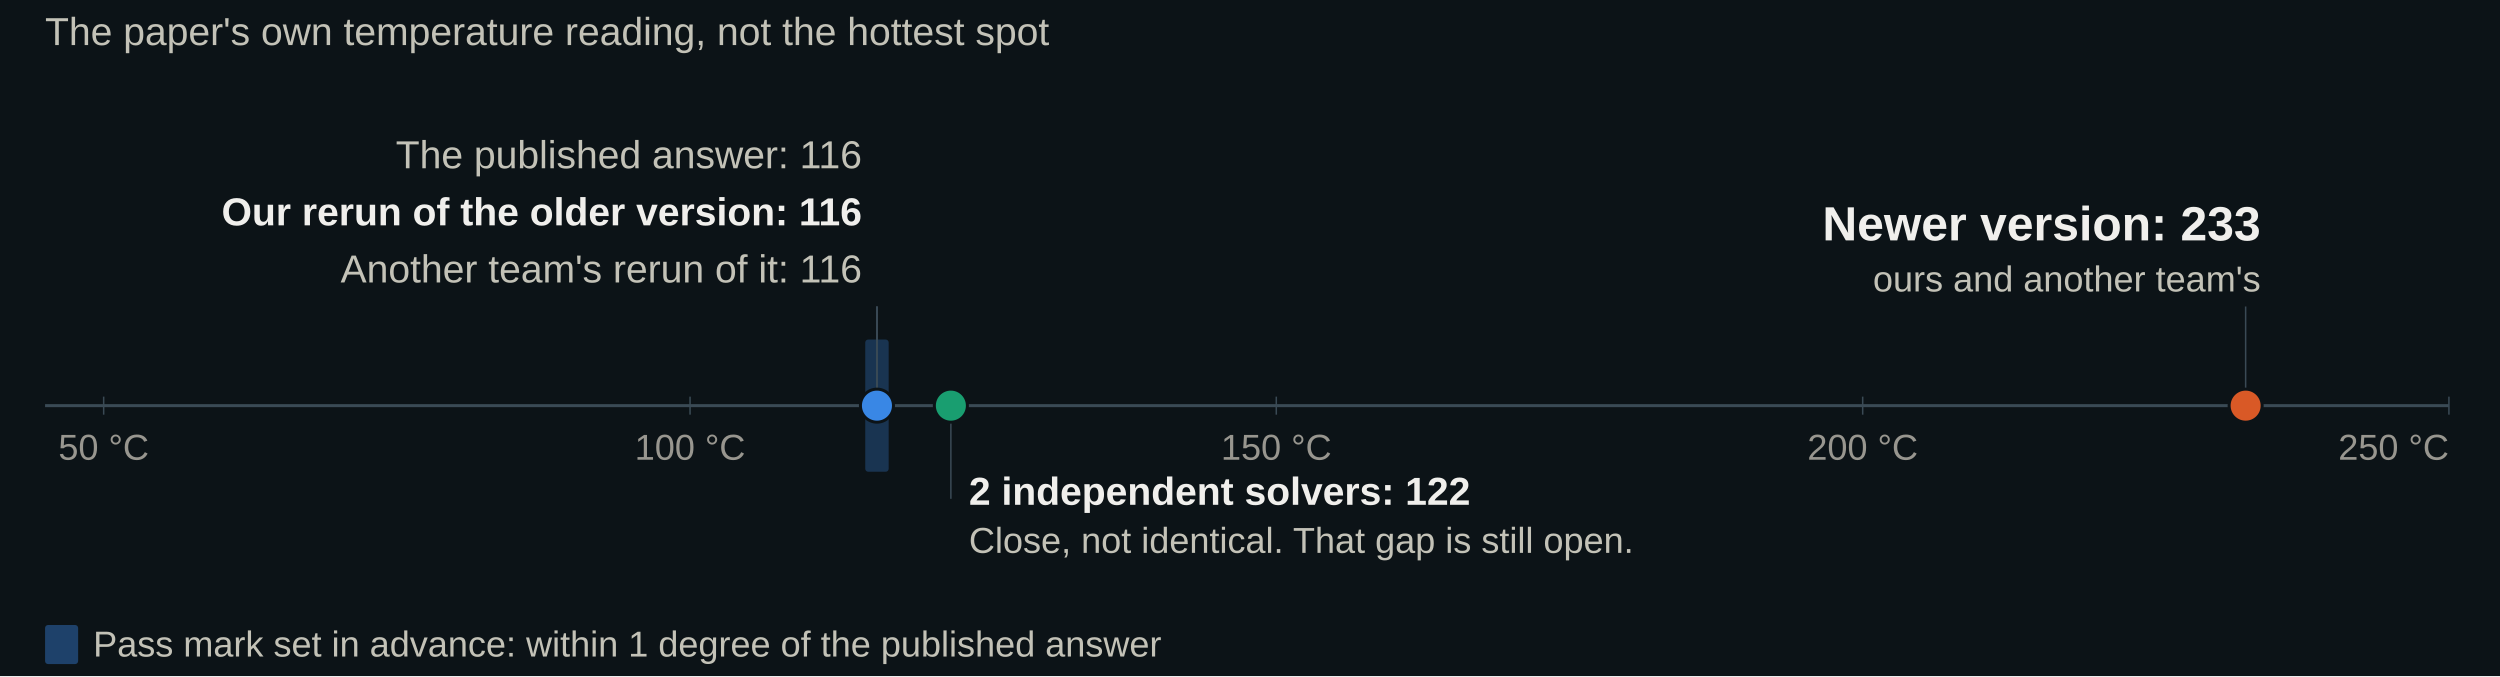
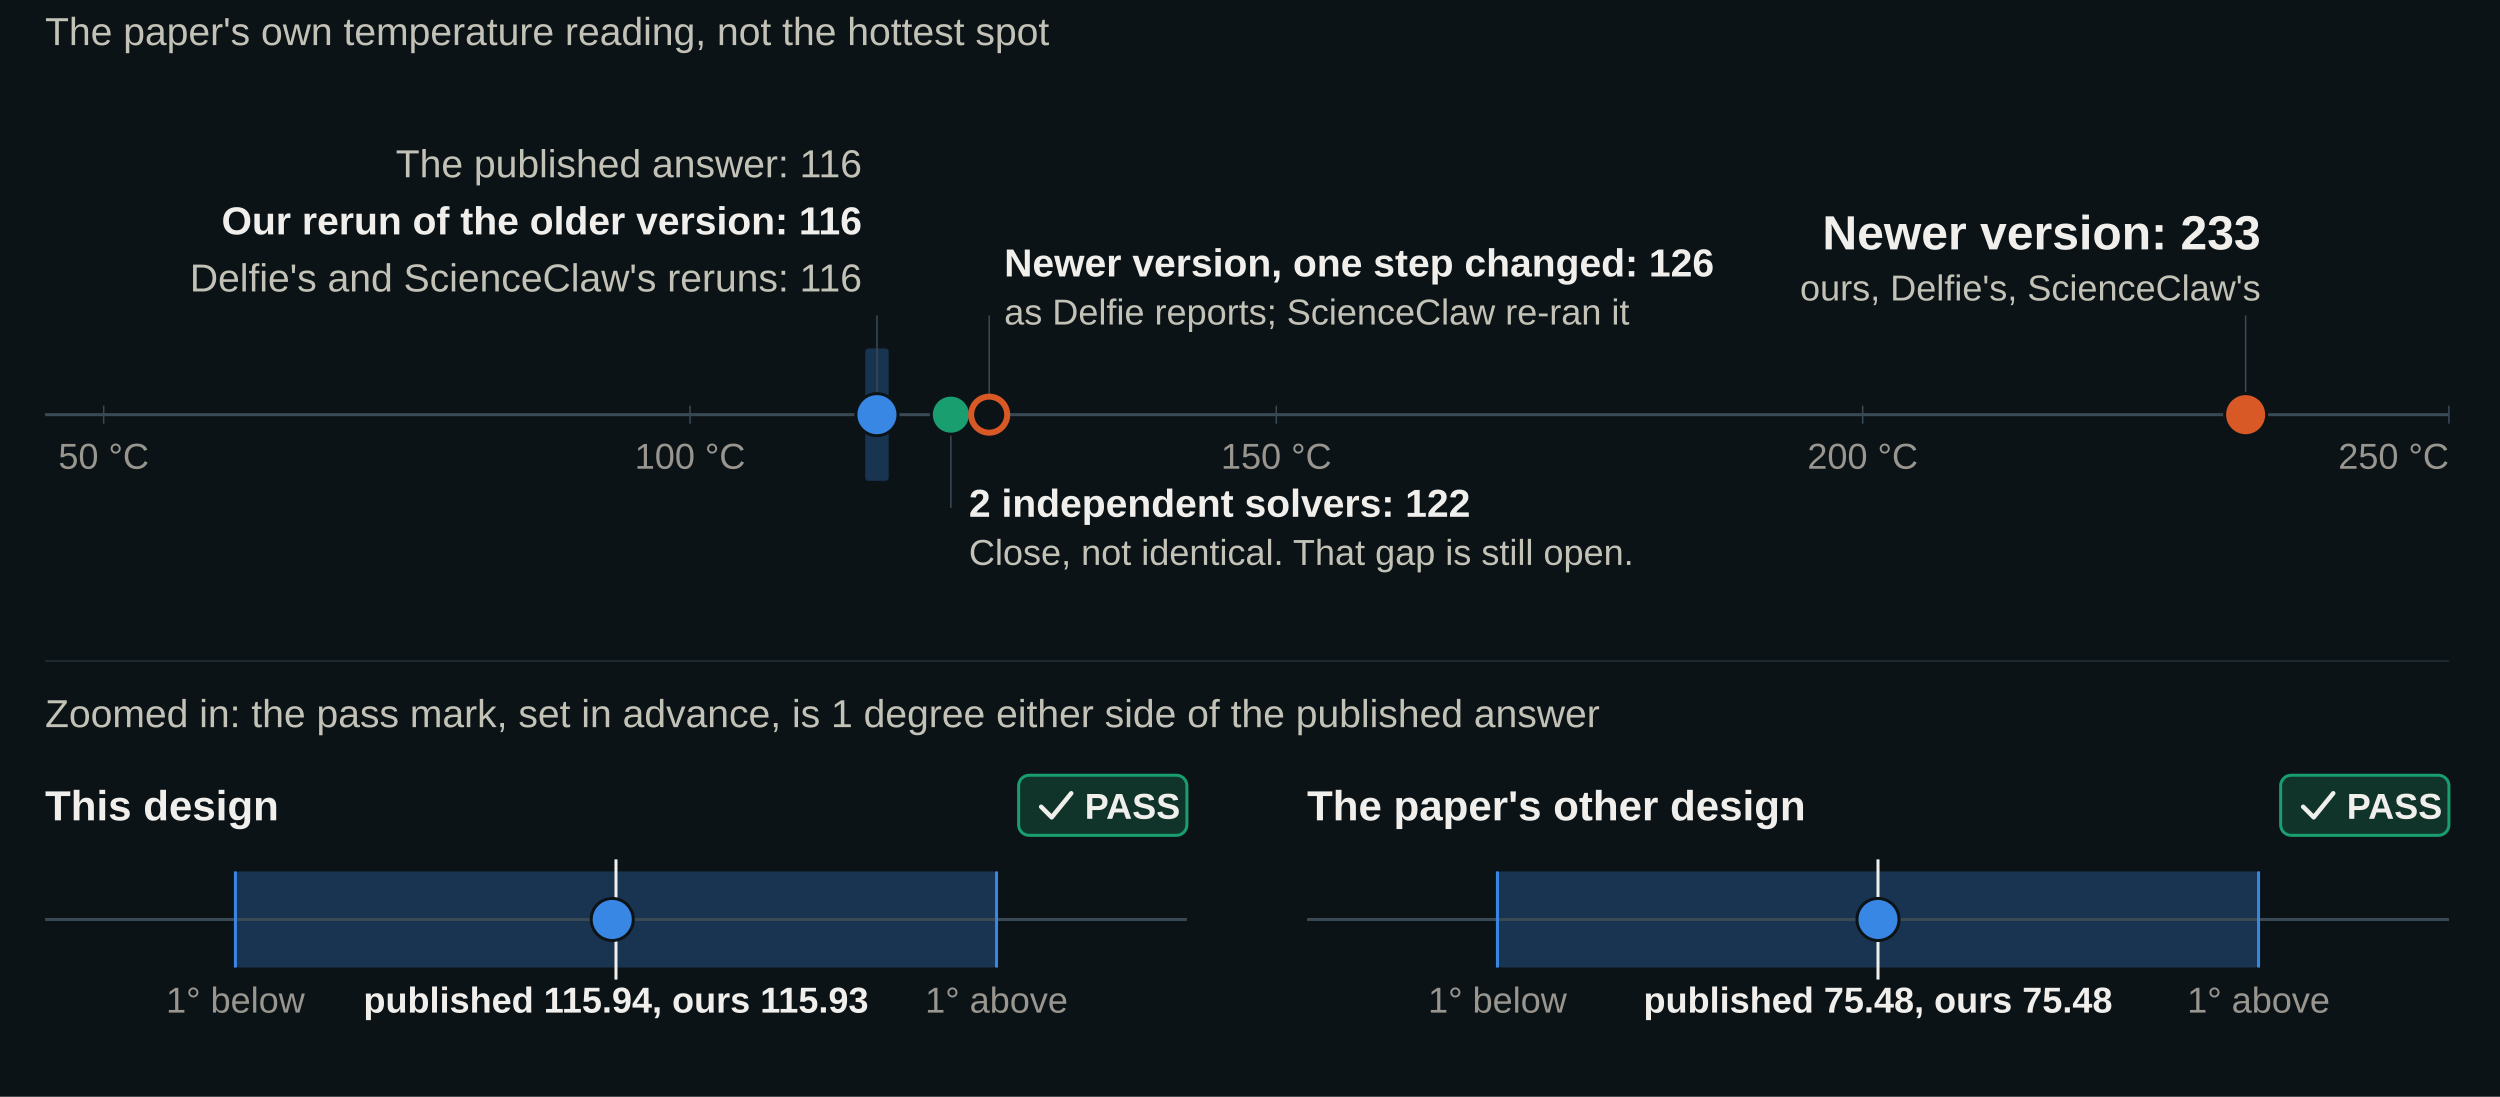
- <svg xmlns="http://www.w3.org/2000/svg" width="1664" height="450" viewBox="0 0 1664 450" role="img" aria-label="One design, every answer on one line. The published answer, our rerun of the older version and Another team's rerun all read 116 degrees C, inside the pass mark set in advance. Two independent solvers read 122, close but not identical. The newer version reads 233." font-family="'Segoe UI', system-ui, -apple-system, 'Helvetica Neue', Arial, sans-serif">
-   <rect width="1664" height="450" fill="#0c1317" />
-   <line x1="30.0" x2="1630.0" y1="270" y2="270" stroke="#3a4a55" stroke-width="2" />
-   <line x1="69.0" x2="69.0" y1="264" y2="276" stroke="#3a4a55" />
-   <text x="69.0" y="306.0" font-size="24" fill="#98968f" font-weight="400" text-anchor="middle">50 °C</text>
-   <line x1="459.3" x2="459.3" y1="264" y2="276" stroke="#3a4a55" />
-   <text x="459.3" y="306.0" font-size="24" fill="#98968f" font-weight="400" text-anchor="middle">100 °C</text>
-   <line x1="849.5" x2="849.5" y1="264" y2="276" stroke="#3a4a55" />
-   <text x="849.5" y="306.0" font-size="24" fill="#98968f" font-weight="400" text-anchor="middle">150 °C</text>
-   <line x1="1239.8" x2="1239.8" y1="264" y2="276" stroke="#3a4a55" />
-   <text x="1239.8" y="306.0" font-size="24" fill="#98968f" font-weight="400" text-anchor="middle">200 °C</text>
-   <line x1="1630.0" x2="1630.0" y1="264" y2="276" stroke="#3a4a55" />
-   <text x="1630.0" y="306.0" font-size="24" fill="#98968f" font-weight="400" text-anchor="end">250 °C</text>
-   <rect x="575.9" y="226" width="15.6" height="88" rx="2" fill="#3987e5" opacity="0.28" />
-   <line x1="583.7" x2="583.7" y1="270" y2="204" stroke="#3a4a55" />
-   <text x="573.7" y="112.0" font-size="26" fill="#c3c2b7" font-weight="400" text-anchor="end">The published answer: 116</text>
-   <line x1="583.7" x2="583.7" y1="270" y2="204" stroke="#3a4a55" />
-   <text x="573.7" y="150.0" font-size="26" fill="#f0efec" font-weight="600" text-anchor="end">Our rerun of the older version: 116</text>
-   <line x1="583.7" x2="583.7" y1="270" y2="204" stroke="#3a4a55" />
-   <text x="573.7" y="188.0" font-size="26" fill="#c3c2b7" font-weight="400" text-anchor="end">Another team's rerun of it: 116</text>
-   <circle cx="583.7" cy="270" r="11" fill="#3987e5" stroke="#0c1317" stroke-width="2" />
-   <line x1="632.9" x2="632.9" y1="270" y2="332" stroke="#3a4a55" />
-   <text x="644.9" y="336.0" font-size="26" fill="#f0efec" font-weight="600" text-anchor="start">2 independent solvers: 122</text>
-   <text x="644.9" y="368.0" font-size="24" fill="#c3c2b7" font-weight="400" text-anchor="start">Close, not identical. That gap is still open.</text>
-   <circle cx="632.9" cy="270" r="11" fill="#199e70" stroke="#0c1317" stroke-width="2" />
-   <line x1="1494.7" x2="1494.7" y1="270" y2="204" stroke="#3a4a55" />
-   <text x="1504.7" y="160.0" font-size="32" fill="#f0efec" font-weight="700" text-anchor="end">Newer version: 233</text>
-   <text x="1504.7" y="194.0" font-size="24" fill="#c3c2b7" font-weight="400" text-anchor="end">ours and another team's</text>
-   <circle cx="1494.7" cy="270" r="11" fill="#d95926" stroke="#0c1317" stroke-width="2" />
+ <svg xmlns="http://www.w3.org/2000/svg" width="1664" height="730" viewBox="0 0 1664 730" role="img" aria-label="One design, every answer on one line. The published answer, our rerun of the older version and the reruns by Delfie and ScienceClaw all read 116 degrees C, inside the pass mark set in advance. Two independent solvers read 122, close but not identical. The newer version reads 233, and with one step changed, as Delfie reports and ScienceClaw re-ran, it reads 126. Zoomed in, our rerun sits on the published answer for both published designs: 115.93 against 115.94, and 75.48 against 75.48, both within the 1 degree pass mark." font-family="'Segoe UI', system-ui, -apple-system, 'Helvetica Neue', Arial, sans-serif">
+   <rect width="1664" height="730" fill="#0c1317" />
+   <line x1="30.0" x2="1630.0" y1="276" y2="276" stroke="#3a4a55" stroke-width="2" />
+   <line x1="69.0" x2="69.0" y1="270" y2="282" stroke="#3a4a55" />
+   <text x="69.0" y="312.0" font-size="24" fill="#98968f" font-weight="400" text-anchor="middle">50 °C</text>
+   <line x1="459.3" x2="459.3" y1="270" y2="282" stroke="#3a4a55" />
+   <text x="459.3" y="312.0" font-size="24" fill="#98968f" font-weight="400" text-anchor="middle">100 °C</text>
+   <line x1="849.5" x2="849.5" y1="270" y2="282" stroke="#3a4a55" />
+   <text x="849.5" y="312.0" font-size="24" fill="#98968f" font-weight="400" text-anchor="middle">150 °C</text>
+   <line x1="1239.8" x2="1239.8" y1="270" y2="282" stroke="#3a4a55" />
+   <text x="1239.8" y="312.0" font-size="24" fill="#98968f" font-weight="400" text-anchor="middle">200 °C</text>
+   <line x1="1630.0" x2="1630.0" y1="270" y2="282" stroke="#3a4a55" />
+   <text x="1630.0" y="312.0" font-size="24" fill="#98968f" font-weight="400" text-anchor="end">250 °C</text>
+   <rect x="575.9" y="232" width="15.6" height="88" rx="2" fill="#3987e5" opacity="0.28" />
+   <line x1="583.7" x2="583.7" y1="276" y2="210" stroke="#3a4a55" />
+   <text x="573.7" y="118.0" font-size="26" fill="#c3c2b7" font-weight="400" text-anchor="end">The published answer: 116</text>
+   <text x="573.7" y="156.0" font-size="26" fill="#f0efec" font-weight="600" text-anchor="end">Our rerun of the older version: 116</text>
+   <text x="573.7" y="194.0" font-size="26" fill="#c3c2b7" font-weight="400" text-anchor="end">Delfie's and ScienceClaw's reruns: 116</text>
+   <circle cx="583.7" cy="276" r="14" fill="#3987e5" stroke="#0c1317" stroke-width="2" />
+   <line x1="632.9" x2="632.9" y1="276" y2="338" stroke="#3a4a55" />
+   <text x="644.9" y="344.0" font-size="26" fill="#f0efec" font-weight="600" text-anchor="start">2 independent solvers: 122</text>
+   <text x="644.9" y="376.0" font-size="24" fill="#c3c2b7" font-weight="400" text-anchor="start">Close, not identical. That gap is still open.</text>
+   <circle cx="632.9" cy="276" r="13" fill="#199e70" stroke="#0c1317" stroke-width="2" />
+   <line x1="658.4" x2="658.4" y1="276" y2="210" stroke="#3a4a55" />
+   <text x="668.4" y="184.0" font-size="26" fill="#f0efec" font-weight="600" text-anchor="start">Newer version, one step changed: 126</text>
+   <text x="668.4" y="216.0" font-size="24" fill="#c3c2b7" font-weight="400" text-anchor="start">as Delfie reports; ScienceClaw re-ran it</text>
+   <circle cx="658.4" cy="276" r="12" fill="#0c1317" stroke="#d95926" stroke-width="4" />
+   <line x1="1494.7" x2="1494.7" y1="276" y2="210" stroke="#3a4a55" />
+   <text x="1504.7" y="166.0" font-size="32" fill="#f0efec" font-weight="700" text-anchor="end">Newer version: 233</text>
+   <text x="1504.7" y="200.0" font-size="24" fill="#c3c2b7" font-weight="400" text-anchor="end">ours, Delfie's, ScienceClaw's</text>
+   <circle cx="1494.7" cy="276" r="14" fill="#d95926" stroke="#0c1317" stroke-width="2" />
  <text x="30.0" y="30.0" font-size="26" fill="#c3c2b7" font-weight="400" text-anchor="start">The paper's own temperature reading, not the hottest spot</text>
-   <rect x="30.0" y="416" width="22" height="26" rx="2" fill="#3987e5" opacity="0.4" />
-   <text x="62.0" y="437.0" font-size="24" fill="#c3c2b7" font-weight="400" text-anchor="start">Pass mark set in advance: within 1 degree of the published answer</text>
+   <line x1="30.0" x2="1630.0" y1="440" y2="440" stroke="#22303a" />
+   <text x="30.0" y="484.0" font-size="26" fill="#c3c2b7" font-weight="400" text-anchor="start">Zoomed in: the pass mark, set in advance, is 1 degree either side of the published answer</text>
+   <text x="30.0" y="546.0" font-size="28" fill="#f0efec" font-weight="700" text-anchor="start">This design</text>
+   <rect x="678.0" y="516" width="112" height="40" rx="7" fill="#10332a" stroke="#199e70" stroke-width="2" />
+   <polyline points="693.0,537 700.0,544 713.0,528" fill="none" stroke="#f0efec" stroke-width="3" stroke-linecap="round" stroke-linejoin="round" />
+   <text x="722.0" y="545.0" font-size="24" fill="#f0efec" font-weight="700" text-anchor="start">PASS</text>
+   <rect x="156.7" y="580" width="506.7" height="64" rx="3" fill="#3987e5" opacity="0.28" />
+   <line x1="30.0" x2="790.0" y1="612" y2="612" stroke="#3a4a55" stroke-width="2" />
+   <line x1="156.7" x2="156.7" y1="580" y2="644" stroke="#3987e5" stroke-width="2" />
+   <text x="156.7" y="674.0" font-size="24" fill="#98968f" font-weight="400" text-anchor="middle">1° below</text>
+   <line x1="663.3" x2="663.3" y1="580" y2="644" stroke="#3987e5" stroke-width="2" />
+   <text x="663.3" y="674.0" font-size="24" fill="#98968f" font-weight="400" text-anchor="middle">1° above</text>
+   <line x1="410.0" x2="410.0" y1="572" y2="652" stroke="#f0efec" stroke-width="2" />
+   <circle cx="407.5" cy="612" r="14" fill="#3987e5" stroke="#0c1317" stroke-width="2" />
+   <text x="410.0" y="674.0" font-size="24" fill="#f0efec" font-weight="600" text-anchor="middle">published 115.94, ours 115.93</text>
+   <text x="870.0" y="546.0" font-size="28" fill="#f0efec" font-weight="700" text-anchor="start">The paper's other design</text>
+   <rect x="1518.0" y="516" width="112" height="40" rx="7" fill="#10332a" stroke="#199e70" stroke-width="2" />
+   <polyline points="1533.0,537 1540.0,544 1553.0,528" fill="none" stroke="#f0efec" stroke-width="3" stroke-linecap="round" stroke-linejoin="round" />
+   <text x="1562.0" y="545.0" font-size="24" fill="#f0efec" font-weight="700" text-anchor="start">PASS</text>
+   <rect x="996.7" y="580" width="506.7" height="64" rx="3" fill="#3987e5" opacity="0.28" />
+   <line x1="870.0" x2="1630.0" y1="612" y2="612" stroke="#3a4a55" stroke-width="2" />
+   <line x1="996.7" x2="996.7" y1="580" y2="644" stroke="#3987e5" stroke-width="2" />
+   <text x="996.7" y="674.0" font-size="24" fill="#98968f" font-weight="400" text-anchor="middle">1° below</text>
+   <line x1="1503.3" x2="1503.3" y1="580" y2="644" stroke="#3987e5" stroke-width="2" />
+   <text x="1503.3" y="674.0" font-size="24" fill="#98968f" font-weight="400" text-anchor="middle">1° above</text>
+   <line x1="1250.0" x2="1250.0" y1="572" y2="652" stroke="#f0efec" stroke-width="2" />
+   <circle cx="1250.0" cy="612" r="14" fill="#3987e5" stroke="#0c1317" stroke-width="2" />
+   <text x="1250.0" y="674.0" font-size="24" fill="#f0efec" font-weight="600" text-anchor="middle">published 75.48, ours 75.48</text>
</svg>
